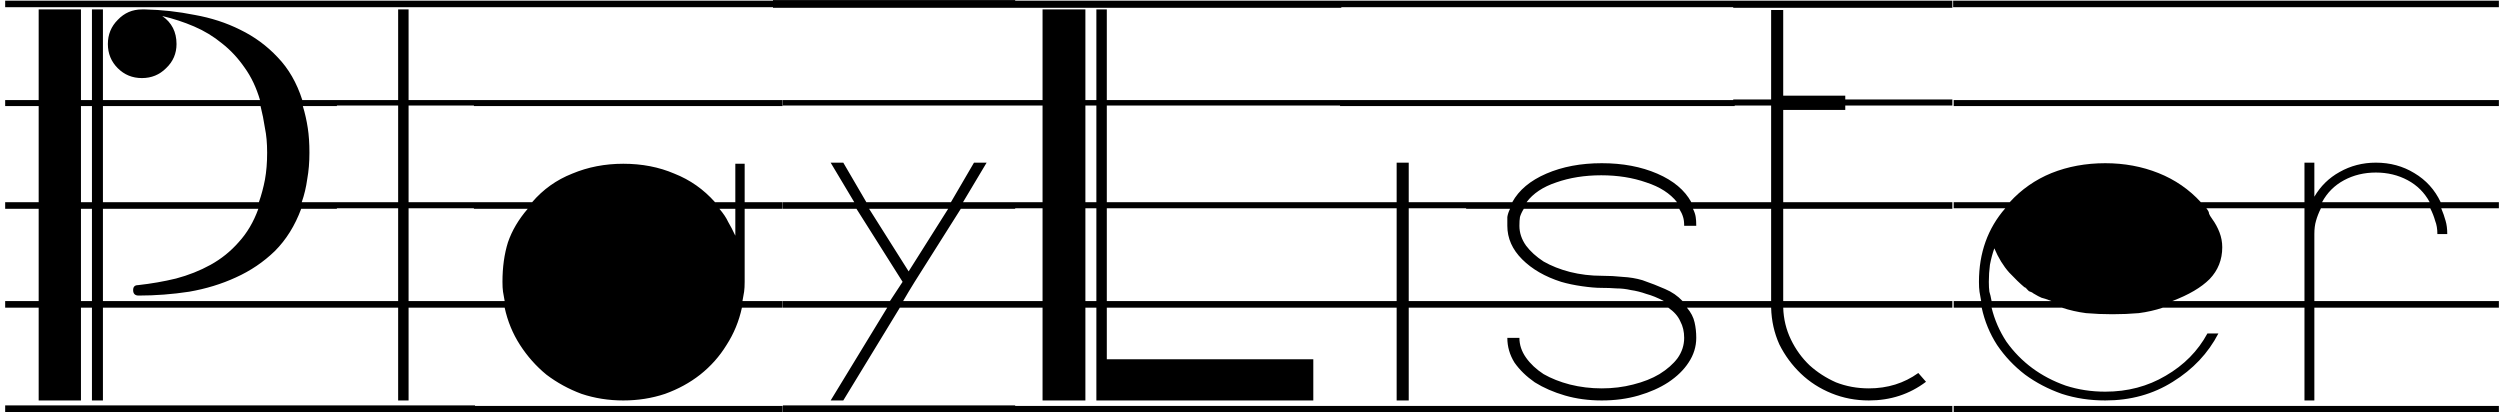
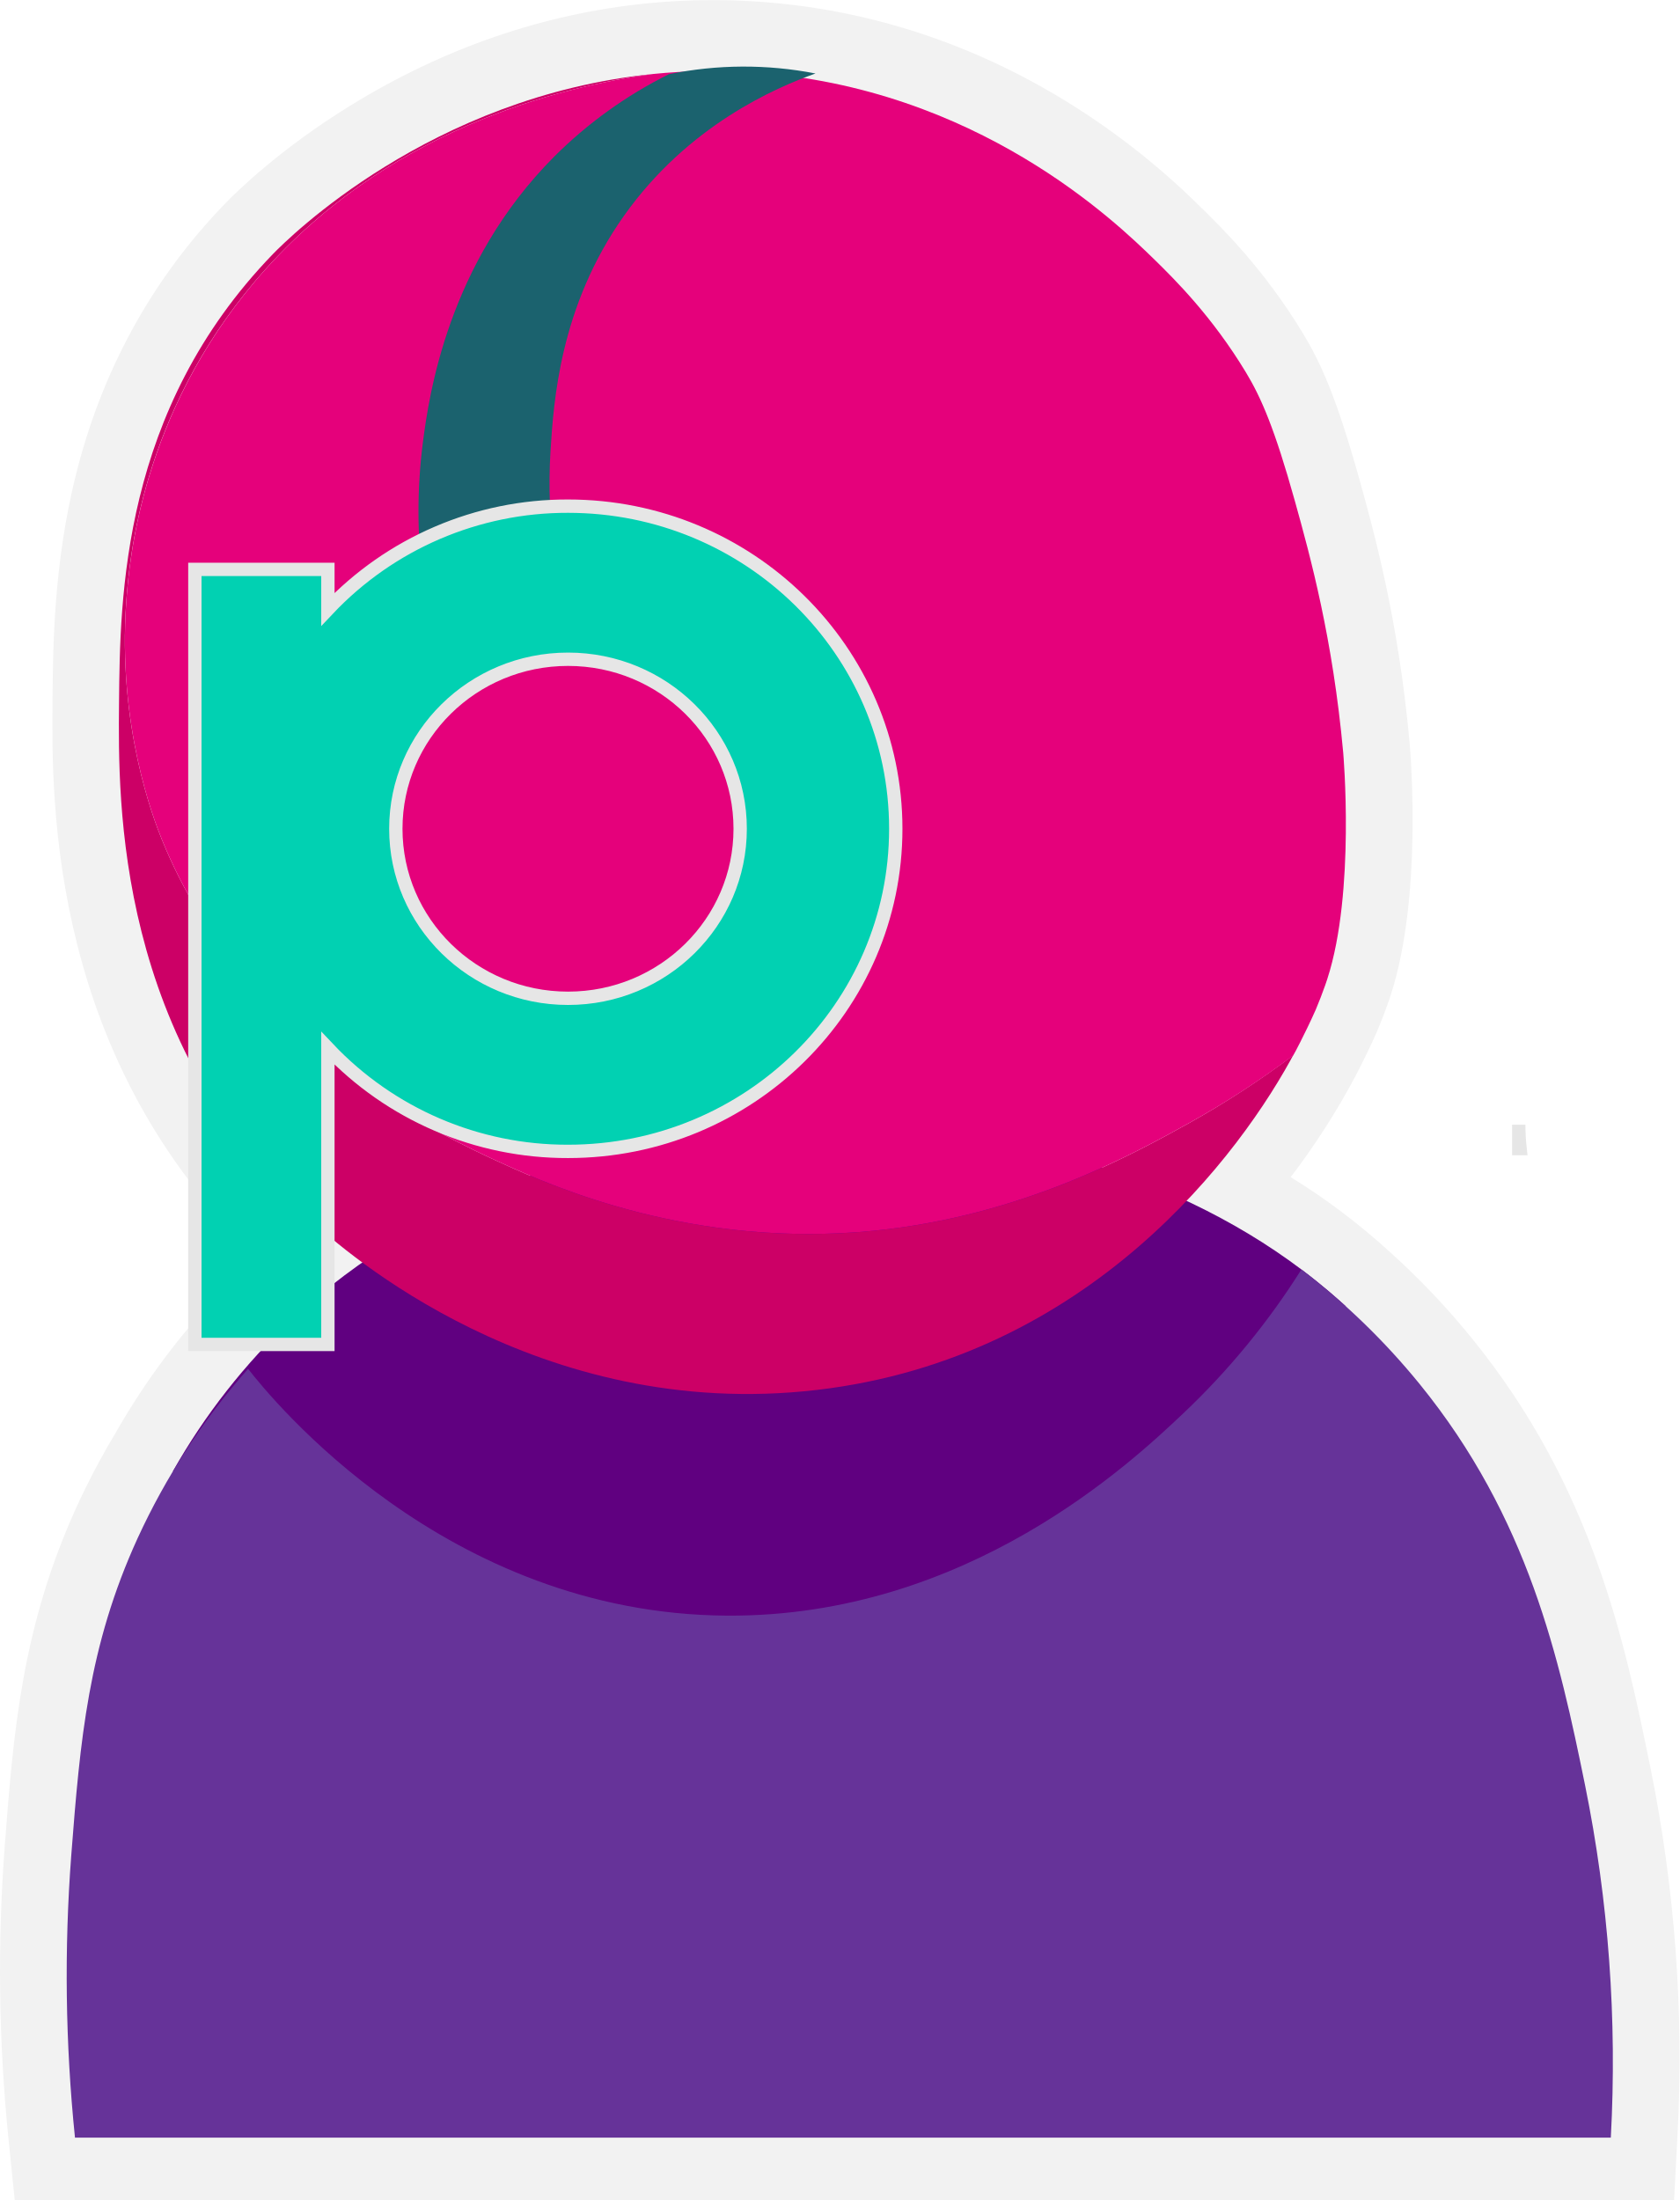
- <svg xmlns="http://www.w3.org/2000/svg" width="437" height="73" viewBox="0 0 437 73" fill="none">
-   <path d="M25.384 1.648C28.264 1.712 31.144 2.032 34.024 2.608C36.904 3.12 39.56 3.984 41.992 5.2C44.488 6.416 46.664 8.016 48.52 10C50.44 11.984 51.88 14.48 52.84 17.488H58.888V18.544H52.936C53.32 19.824 53.608 21.104 53.8 22.384C53.992 23.6 54.088 25.04 54.088 26.704C54.088 28.368 53.96 29.904 53.704 31.312C53.512 32.72 53.192 34.064 52.744 35.344H58.888V36.496H52.648C51.56 39.44 50.024 41.904 48.04 43.888C46.056 45.808 43.784 47.344 41.224 48.496C38.728 49.648 36.008 50.48 33.064 50.992C30.12 51.44 27.176 51.664 24.232 51.664C23.592 51.664 23.272 51.344 23.272 50.704C23.272 50.128 23.56 49.84 24.136 49.84C26.44 49.584 28.648 49.2 30.76 48.688C32.936 48.112 34.952 47.312 36.808 46.288C38.664 45.264 40.296 43.952 41.704 42.352C43.176 40.752 44.328 38.8 45.16 36.496H17.992V52.624H58.888V53.776H17.992V70H16.072V53.776H14.152V70H6.76V53.776H0.904V52.624H6.76V36.496H0.904V35.344H6.76V18.544H0.904V17.488H6.76V1.648H14.152V17.488H16.072V1.648H17.992V17.488H45.448C44.808 15.312 43.912 13.424 42.76 11.824C41.608 10.16 40.296 8.752 38.824 7.6C37.352 6.384 35.72 5.392 33.928 4.624C32.136 3.856 30.28 3.248 28.36 2.8C30.024 3.952 30.856 5.584 30.856 7.696C30.856 9.36 30.248 10.768 29.032 11.92C27.88 13.072 26.472 13.648 24.808 13.648C23.144 13.648 21.736 13.072 20.584 11.92C19.432 10.768 18.856 9.36 18.856 7.696C18.856 6.032 19.432 4.624 20.584 3.472C21.736 2.256 23.144 1.648 24.808 1.648H25.384ZM14.152 35.344H16.072V18.544H14.152V35.344ZM16.072 36.496H14.152V52.624H16.072V36.496ZM46.696 26.704C46.696 25.04 46.568 23.6 46.312 22.384C46.12 21.104 45.864 19.824 45.544 18.544H17.992V35.344H45.256C45.704 34.064 46.056 32.752 46.312 31.408C46.568 30 46.696 28.432 46.696 26.704ZM58.888 0.112V1.264H0.904V0.112H58.888ZM0.904 70.864H58.888V72.016H0.904V70.864ZM58.652 0.112H83.036V1.264H58.652V0.112ZM58.652 72.016V70.864H83.036V72.016H58.652ZM71.42 1.648V17.488H83.036V18.448H71.42V33.424V35.344H83.036V36.4H71.42V52.624H83.036V53.776H71.42V70H69.596V53.776H58.652V52.624H69.596V36.4H58.652V35.344H69.596V33.424V18.448H58.652V17.488H69.596V1.648H71.42ZM130.167 35.344H136.791V36.496H130.167V49.072V49.264C130.167 49.968 130.135 50.544 130.071 50.992C130.007 51.376 129.911 51.92 129.783 52.624H136.791V53.776H129.687C129.175 56.144 128.279 58.32 126.999 60.304C125.783 62.288 124.247 64.016 122.391 65.488C120.599 66.896 118.551 68.016 116.247 68.848C113.943 69.616 111.511 70 108.951 70C106.391 70 103.959 69.616 101.655 68.848C99.415 68.016 97.367 66.896 95.511 65.488C93.719 64.016 92.183 62.288 90.903 60.304C89.623 58.32 88.727 56.144 88.215 53.776H82.839V52.624H88.215C88.087 51.92 87.991 51.376 87.927 50.992C87.863 50.544 87.831 49.968 87.831 49.264C87.831 46.704 88.151 44.4 88.791 42.352C89.495 40.304 90.647 38.352 92.247 36.496H82.839V35.344H93.015C94.935 33.104 97.271 31.44 100.023 30.352C102.775 29.2 105.751 28.624 108.951 28.624C112.215 28.624 115.191 29.2 117.879 30.352C120.631 31.44 122.999 33.104 124.983 35.344H128.535V28.624H130.167V35.344ZM128.535 36.496H125.751C126.455 37.328 126.967 38.096 127.287 38.8C127.671 39.44 128.087 40.24 128.535 41.2V36.496ZM82.839 17.488H136.791V18.544H82.839V17.488ZM136.791 0.112V1.264H82.839V0.112H136.791ZM82.839 70.96H136.791V72.016H82.839V70.96ZM172.462 28.432L168.334 35.344H177.454V36.496H167.95L159.886 49.264L158.83 50.992L157.87 52.624H177.454V53.776H157.294L147.406 70H145.198L155.086 53.776H136.846V52.624H155.566L157.774 49.264L149.71 36.496H136.846V35.344H149.326L145.198 28.432H147.406L151.438 35.344H166.222L170.254 28.432H172.462ZM158.83 47.44L165.742 36.496H151.918L158.83 47.44ZM136.846 18.448V17.488H177.454V18.448H136.846ZM135.118 0.016H177.454V1.36H135.118V0.016ZM136.846 72.016V70.864H177.454V72.016H136.846ZM193.47 1.648V17.488H234.462V18.448H193.47V35.344H234.462V36.4H193.47V52.624H234.462V53.776H193.47V62.8H229.566V70H193.47H191.934H191.646V53.776H189.726V70H182.238V53.776H177.341V52.624H182.238V36.4H177.341V35.344H182.238V18.448H177.341V17.488H182.238V1.648H189.726V17.488H191.646V1.648H193.47ZM191.646 52.624V36.4H189.726V52.624H191.646ZM191.646 35.344V18.448H189.726V35.344H191.646ZM177.341 0.112H234.462V1.36H177.341V0.112ZM177.341 72.016V70.96H234.462V72.016H177.341ZM234.245 18.544V17.488H256.326V18.544H234.245ZM234.245 0.112H256.326V1.264H234.245V0.112ZM234.245 72.016V70.96H256.326V72.016H234.245ZM246.246 28.432V35.344H256.326V36.4H246.246V52.624H256.326V53.776H246.246V70H244.134V53.776H234.245V52.624H244.134V36.4H234.245V35.344H244.134V28.432H246.246ZM256.281 17.488H303.225V18.544H256.281V17.488ZM303.225 0.112V1.264H256.281V0.112H303.225ZM256.281 70.96H303.225V72.016H256.281V70.96ZM279.993 28.528C283.641 28.528 286.873 29.136 289.689 30.352C292.505 31.568 294.489 33.232 295.641 35.344H303.225V36.496H295.929C296.185 37.008 296.345 37.488 296.409 37.936C296.473 38.32 296.505 38.832 296.505 39.472H294.393C294.393 38.832 294.329 38.32 294.201 37.936C294.073 37.488 293.849 37.008 293.529 36.496H266.361C266.041 37.008 265.817 37.488 265.689 37.936C265.625 38.32 265.593 38.832 265.593 39.472C265.593 40.688 265.977 41.84 266.745 42.928C267.513 43.952 268.537 44.88 269.817 45.712C271.161 46.48 272.697 47.088 274.425 47.536C276.217 47.984 278.073 48.208 279.993 48.208C281.273 48.208 282.489 48.272 283.641 48.4C284.857 48.464 286.009 48.656 287.097 48.976C288.569 49.488 289.881 50 291.033 50.512C292.249 51.024 293.273 51.728 294.105 52.624H303.225V53.776H294.873C295.577 54.608 296.025 55.472 296.217 56.368C296.409 57.2 296.505 58.096 296.505 59.056C296.505 60.592 296.057 62.032 295.161 63.376C294.329 64.656 293.145 65.808 291.609 66.832C290.137 67.792 288.409 68.56 286.425 69.136C284.441 69.712 282.297 70 279.993 70C277.689 70 275.545 69.712 273.561 69.136C271.577 68.56 269.817 67.792 268.281 66.832C266.809 65.808 265.625 64.656 264.729 63.376C263.897 62.032 263.481 60.592 263.481 59.056H265.593C265.593 60.272 265.977 61.424 266.745 62.512C267.513 63.6 268.537 64.56 269.817 65.392C271.161 66.16 272.697 66.768 274.425 67.216C276.217 67.664 278.073 67.888 279.993 67.888C281.913 67.888 283.737 67.664 285.465 67.216C287.257 66.768 288.793 66.16 290.073 65.392C291.417 64.56 292.473 63.632 293.241 62.608C294.009 61.52 294.393 60.336 294.393 59.056C294.393 57.968 294.169 57.008 293.721 56.176C293.337 55.28 292.633 54.48 291.609 53.776H256.281V52.624H290.841C289.753 52.048 288.729 51.632 287.769 51.376C286.873 51.056 285.977 50.832 285.081 50.704C284.249 50.512 283.417 50.416 282.585 50.416C281.753 50.352 280.857 50.32 279.897 50.32C279.001 50.32 277.881 50.224 276.537 50.032C275.193 49.84 273.977 49.584 272.889 49.264C270.073 48.368 267.801 47.056 266.073 45.328C264.345 43.6 263.481 41.648 263.481 39.472C263.481 38.832 263.481 38.32 263.481 37.936C263.545 37.488 263.705 37.008 263.961 36.496H256.281V35.344H264.345C265.497 33.232 267.481 31.568 270.297 30.352C273.113 29.136 276.345 28.528 279.993 28.528ZM293.145 35.344C291.929 33.808 290.137 32.656 287.769 31.888C285.401 31.056 282.777 30.64 279.897 30.64C277.017 30.64 274.393 31.056 272.025 31.888C269.721 32.656 267.993 33.808 266.841 35.344H293.145ZM322.553 17.104V17.392H341.273V18.448H322.553V19.216H316.505H311.705V25.648V35.344H341.273V36.496H311.705V52.048H309.593V36.496H302.969V35.344H309.593V25.648V19.216V18.448H302.969V17.392H309.593V17.104V1.744H311.705V16.72H316.505H322.553V17.104ZM311.705 52.624H341.273V53.776H311.705C311.769 55.76 312.217 57.616 313.049 59.344C313.881 61.072 314.969 62.576 316.313 63.856C317.657 65.072 319.193 66.064 320.921 66.832C322.713 67.536 324.633 67.888 326.681 67.888C329.945 67.888 332.825 66.992 335.321 65.2L336.665 66.736C333.785 68.912 330.457 70 326.681 70C324.377 70 322.201 69.584 320.153 68.752C318.105 67.92 316.313 66.768 314.777 65.296C313.241 63.824 311.993 62.128 311.033 60.208C310.137 58.224 309.657 56.08 309.593 53.776H302.969V52.624H309.593V52.048H311.705V52.624ZM341.273 0.112V1.36H302.969V0.112H341.273ZM302.969 70.96H341.273V72.016H302.969V70.96ZM341.505 17.488H394.497V18.544H341.505V17.488ZM394.497 0.112V1.264H341.409V0.112H394.497ZM341.505 70.96H394.497V72.016H341.505V70.96ZM368.001 28.528C371.329 28.528 374.433 29.104 377.313 30.256C380.193 31.408 382.657 33.104 384.705 35.344H394.497V36.4H385.665C385.985 36.784 386.145 37.104 386.145 37.36C386.209 37.552 386.401 37.872 386.721 38.32C387.233 39.024 387.649 39.792 387.969 40.624C388.289 41.456 388.449 42.32 388.449 43.216C388.449 45.392 387.713 47.248 386.241 48.784C384.769 50.256 382.593 51.536 379.713 52.624H394.497V53.776H378.081C376.737 54.224 375.329 54.544 373.857 54.736C372.385 54.864 370.849 54.928 369.249 54.928C367.649 54.928 366.113 54.864 364.641 54.736C363.169 54.544 361.761 54.224 360.417 53.776H348.129C348.641 55.888 349.505 57.872 350.721 59.728C352.001 61.52 353.505 63.056 355.233 64.336C356.961 65.616 358.913 66.64 361.089 67.408C363.265 68.112 365.569 68.464 368.001 68.464C371.905 68.464 375.425 67.536 378.561 65.68C381.761 63.824 384.193 61.36 385.857 58.288H387.777C385.985 61.744 383.329 64.56 379.809 66.736C376.353 68.912 372.417 70 368.001 70C365.313 70 362.785 69.616 360.417 68.848C358.049 68.016 355.905 66.896 353.984 65.488C352.065 64.016 350.433 62.288 349.089 60.304C347.809 58.32 346.913 56.144 346.401 53.776H341.505V52.624H346.305C346.177 51.92 346.081 51.376 346.017 50.992C345.953 50.544 345.921 49.968 345.921 49.264C345.921 44.208 347.457 39.92 350.529 36.4H341.505V35.344H351.297C353.345 33.104 355.777 31.408 358.593 30.256C361.473 29.104 364.609 28.528 368.001 28.528ZM358.593 52.624C357.761 52.304 357.185 52.112 356.865 52.048C356.545 51.92 356.065 51.664 355.424 51.28C355.361 51.216 355.265 51.152 355.137 51.088C355.009 51.024 354.849 50.96 354.657 50.896C354.529 50.768 354.401 50.64 354.273 50.512C354.273 50.448 354.241 50.416 354.177 50.416L353.984 50.224H353.889C353.121 49.584 352.225 48.72 351.201 47.632C350.177 46.48 349.313 45.072 348.609 43.408C348.289 44.304 348.033 45.264 347.841 46.288C347.713 47.248 347.648 48.24 347.648 49.264C347.648 49.968 347.681 50.544 347.745 50.992C347.873 51.376 348.001 51.92 348.129 52.624H358.593ZM394.373 17.488H436.805V18.544H394.373V17.488ZM436.805 0.112V1.264H394.373V0.112H436.805ZM394.373 70.96H436.805V72.016H394.373V70.96ZM415.301 28.432C417.797 28.432 420.037 29.04 422.021 30.256C424.069 31.472 425.605 33.168 426.629 35.344H436.805V36.4H426.725C427.045 37.168 427.301 37.904 427.493 38.608C427.685 39.248 427.781 40.016 427.781 40.912H426.053C426.053 40.016 425.925 39.248 425.669 38.608C425.477 37.904 425.189 37.168 424.805 36.4H405.701C405.317 37.168 405.029 37.904 404.837 38.608C404.645 39.248 404.549 40.016 404.549 40.912V47.824V52.624H436.805V53.776H404.549V70H402.821V53.776H394.373V52.624H402.821V47.824V36.4H394.373V35.344H402.821V28.432H404.549V34.384C405.637 32.528 407.109 31.088 408.965 30.064C410.885 28.976 412.997 28.432 415.301 28.432ZM424.709 35.344C423.813 33.68 422.533 32.4 420.869 31.504C419.205 30.608 417.349 30.16 415.301 30.16C413.253 30.16 411.397 30.608 409.733 31.504C408.069 32.4 406.789 33.68 405.893 35.344H424.709Z" fill="black" />
+ <svg xmlns="http://www.w3.org/2000/svg" id="Calque_2" data-name="Calque 2" viewBox="0 0 755.36 989.49">
+   <defs>
+     <style>.cls-1{fill:#f2f2f2;}.cls-2{fill:#600080;}.cls-3{fill:#c06;}.cls-4{fill:#e5017b;}.cls-5{fill:#639;}.cls-6{fill:#423764;}.cls-7{fill:#1b626e;}.cls-8,.cls-9{fill:#01d1b2;}.cls-9{stroke:#e6e6e6;stroke-miterlimit:10;stroke-width:6px;}</style>
+   </defs>
+   <path class="cls-1" d="M190.73,1062.56l-2.75-27a748.05,748.05,0,0,1-1.72-132.43c3.89-50.48,7.55-98.16,32.45-152.63A333.2,333.2,0,0,1,236,717.73a320,320,0,0,1,59.11-75.21q2.26-2.12,4.59-4.2c-39.75-38.07-67-85.31-80.88-140.51-11.69-46.29-11.31-86.62-11.08-110.72.22-23.87.56-59.94,10.22-99.32,11.66-47.53,34.35-89,67.42-123.17,5.25-5.43,24.83-24.65,56.25-44,41.85-25.83,86.69-41.3,133.27-46,9.84-1,19.84-1.49,29.73-1.49,6.63,0,13.36.23,20,.67,47.68,3.19,93.17,17.52,135.23,42.58a334.75,334.75,0,0,1,64,49.63c9.32,9.07,28.72,28,46.39,57.24,8,13.29,15,28.81,25.15,65.07C802,312,813.06,351.83,818.05,406.89c.63,7.1,5.67,70.19-8.46,113.73-.44,1.36-.83,2.49-1.16,3.42-1.5,4.28-3.18,8.63-5,12.92l-.19.46c-3,6.79-5.77,12.28-7.59,15.9-.71,1.41-1.47,2.88-2.26,4.39a330.36,330.36,0,0,1-28.8,44.79c8,4.94,15.63,10.15,22.88,15.61,7.68,5.79,15.12,12,22.12,18.4a343.36,343.36,0,0,1,36.1,38c54.9,67.42,69.19,137.32,80.67,193.49a656.33,656.33,0,0,1,12.16,166.16l-1.5,28.42Z" transform="translate(-184.11 -73.07)" />
+   <path class="cls-2" d="M315.56,666.37a288.31,288.31,0,0,0-53.65,68.36c82.9,88.86,205.23,126.94,318.69,98.12C719.29,797.61,780.42,678.74,789.38,660.6c-3.63-3.33-10.62-9.57-20-16.59C649.06,553.38,435.5,554.32,315.56,666.37Z" transform="translate(-184.11 -73.07)" />
+   <path class="cls-3" d="M719,578.13C694,592,643.91,619.92,577.32,626.59c-81.22,8.14-144-19.63-167.39-30.29C383.13,584.06,294.85,543.75,257,450.91c-3.79-9.31-20.17-51.29-16.09-107.53,1.37-19,7-83.8,57.94-143.88,57.68-68.05,137.45-87.56,179-93.16-100.24,10.1-164.18,74-171,81-68,70.27-68.76,154.18-69.21,201.91-.43,45-1.44,152.16,86.91,233.23,13.85,12.7,101.41,90.4,227,75.73,122.62-14.34,190.83-106.2,215.29-152.61l-1.22,2.19A410.57,410.57,0,0,1,719,578.13Z" transform="translate(-184.11 -73.07)" />
+   <path class="cls-4" d="M766.43,298.25c-9.06-32.45-15.14-46.39-21.93-57.63-15.25-25.27-32.17-42-41.63-51.24-16.49-16-79.15-77-180.27-83.78a267.82,267.82,0,0,0-44.72.74c-41.56,5.6-121.33,25.11-179,93.16C248,259.58,242.3,324.4,240.93,343.38c-4.08,56.24,12.3,98.22,16.09,107.53,37.83,92.84,126.11,133.15,152.91,145.39,23.35,10.66,86.17,38.43,167.39,30.29C643.91,619.92,694,592,719,578.13a410.57,410.57,0,0,0,46.68-30.29l1.22-2.19c.7-1.33,1.37-2.62,2-3.87,1.81-3.61,4.27-8.52,6.95-14.56,1.46-3.48,2.92-7.21,4.32-11.19.25-.74.57-1.65.92-2.74,12.65-39,7.12-101.76,7.12-101.76C783.52,360.23,773.51,323.64,766.43,298.25Z" transform="translate(-184.11 -73.07)" />
+   <path class="cls-5" d="M295.68,688.73c10.53,13.46,88.74,110.19,215.34,111,108.33.68,182.34-69.3,205.41-91.11a333.87,333.87,0,0,0,53-64.6,315.38,315.38,0,0,1,53,51.35c49.24,60.47,63,124,74.54,180.55a625.68,625.68,0,0,1,11.6,158.58H217.83a714.49,714.49,0,0,1-1.66-127.1c4-51.71,7.6-93.83,29.82-142.46A309.33,309.33,0,0,1,295.68,688.73Z" transform="translate(-184.11 -73.07)" />
+   <path class="cls-6" d="M142,408.19" transform="translate(-184.11 -73.07)" />
+   <path class="cls-7" d="M484.89,106.47a197.51,197.51,0,0,0-51.54,37.05c-47.85,48-56.33,107.36-59.08,128.8a243.2,243.2,0,0,0,0,61.49,128.58,128.58,0,0,1,59.25-10.5A237.32,237.32,0,0,1,431.7,276c1.38-22,4.08-65.07,33.13-106,28.85-40.67,68.3-57.58,86.05-63.88a168.41,168.41,0,0,0-66,.33Z" transform="translate(-184.11 -73.07)" />
+   <path class="cls-8" d="M875.63,78.92" transform="translate(-184.11 -73.07)" />
+   <path class="cls-8" d="M378.69,82.23" transform="translate(-184.11 -73.07)" />
+   <path class="cls-9" d="M439.58,300.72a148,148,0,0,0-108,46.39V329.17H271.75V677.76h59.83V544.54a148,148,0,0,0,108,46.39c81.41,0,147.4-65,147.4-145.1S521,300.72,439.58,300.72Zm0,221.35c-42.77,0-77.45-34.14-77.45-76.24s34.68-76.25,77.45-76.25S517,403.72,517,445.83,482.35,522.07,439.58,522.07Z" transform="translate(-184.11 -73.07)" />
+   <path class="cls-9" d="M867.16,589.68h.59a100.45,100.45,0,0,1-.59-10.75Z" transform="translate(-184.11 -73.07)" />
+   <path class="cls-9" d="M1146.11,734.64" transform="translate(-184.11 -73.07)" />
</svg>
